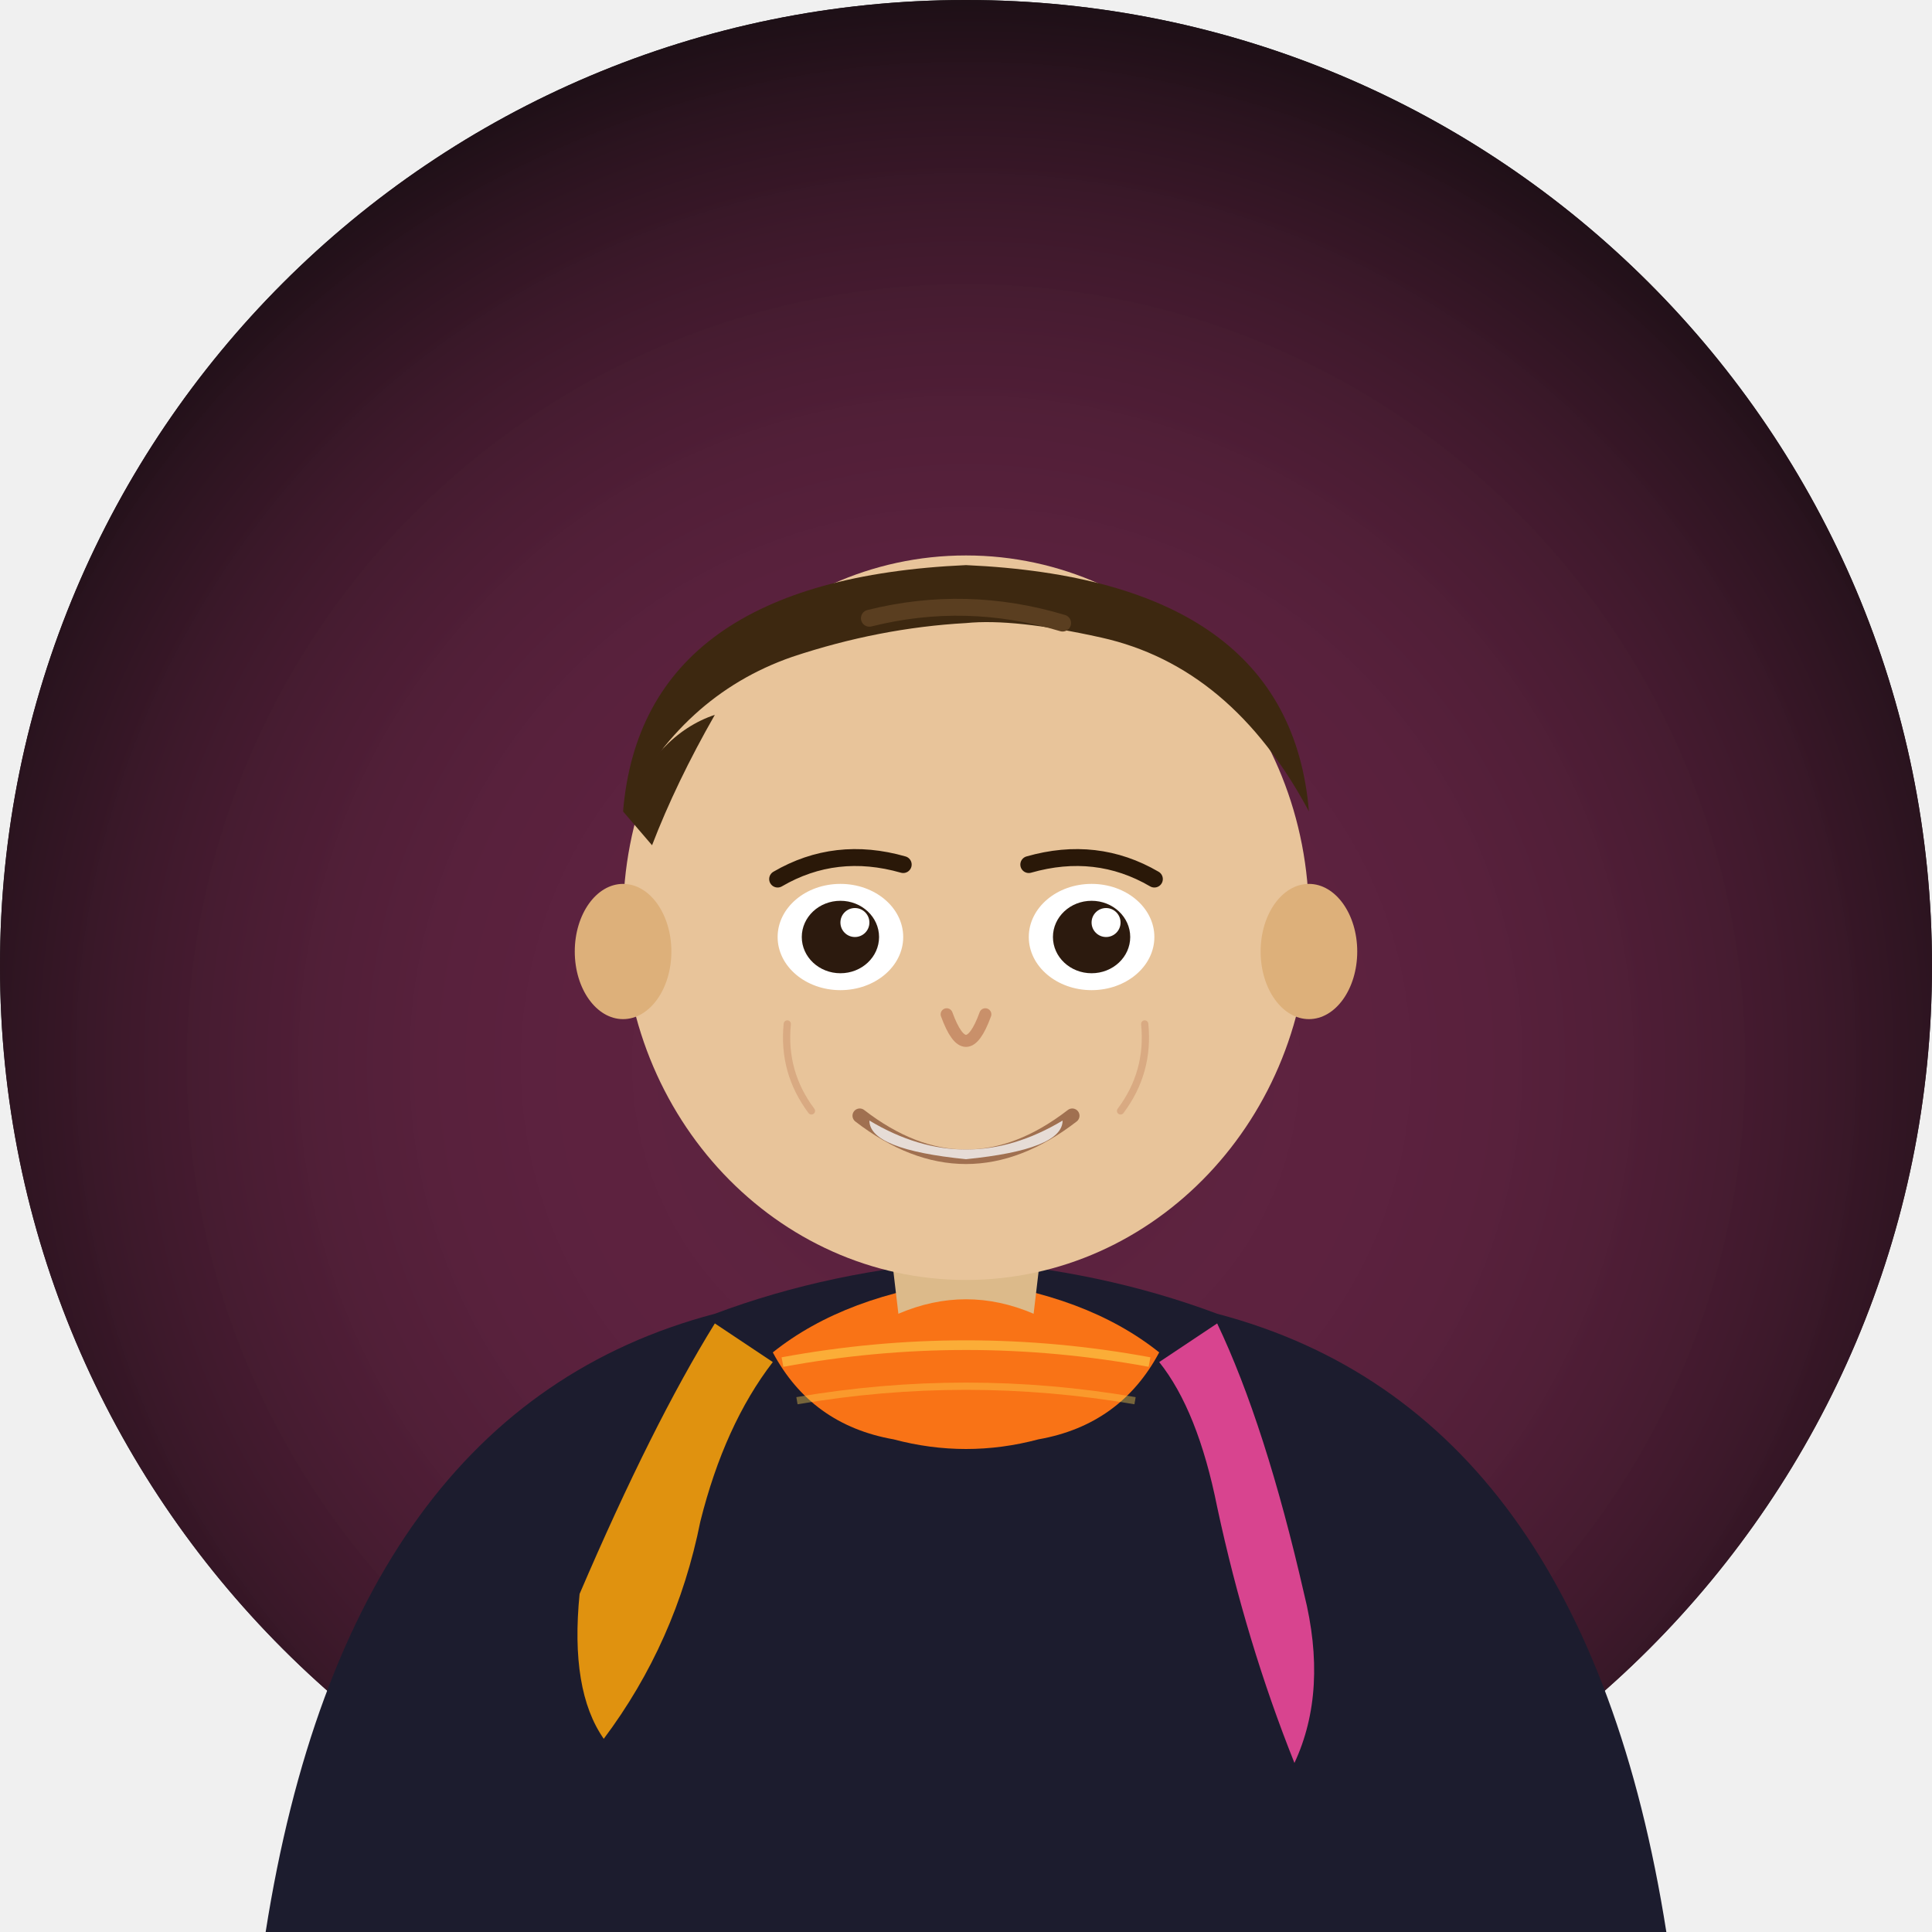
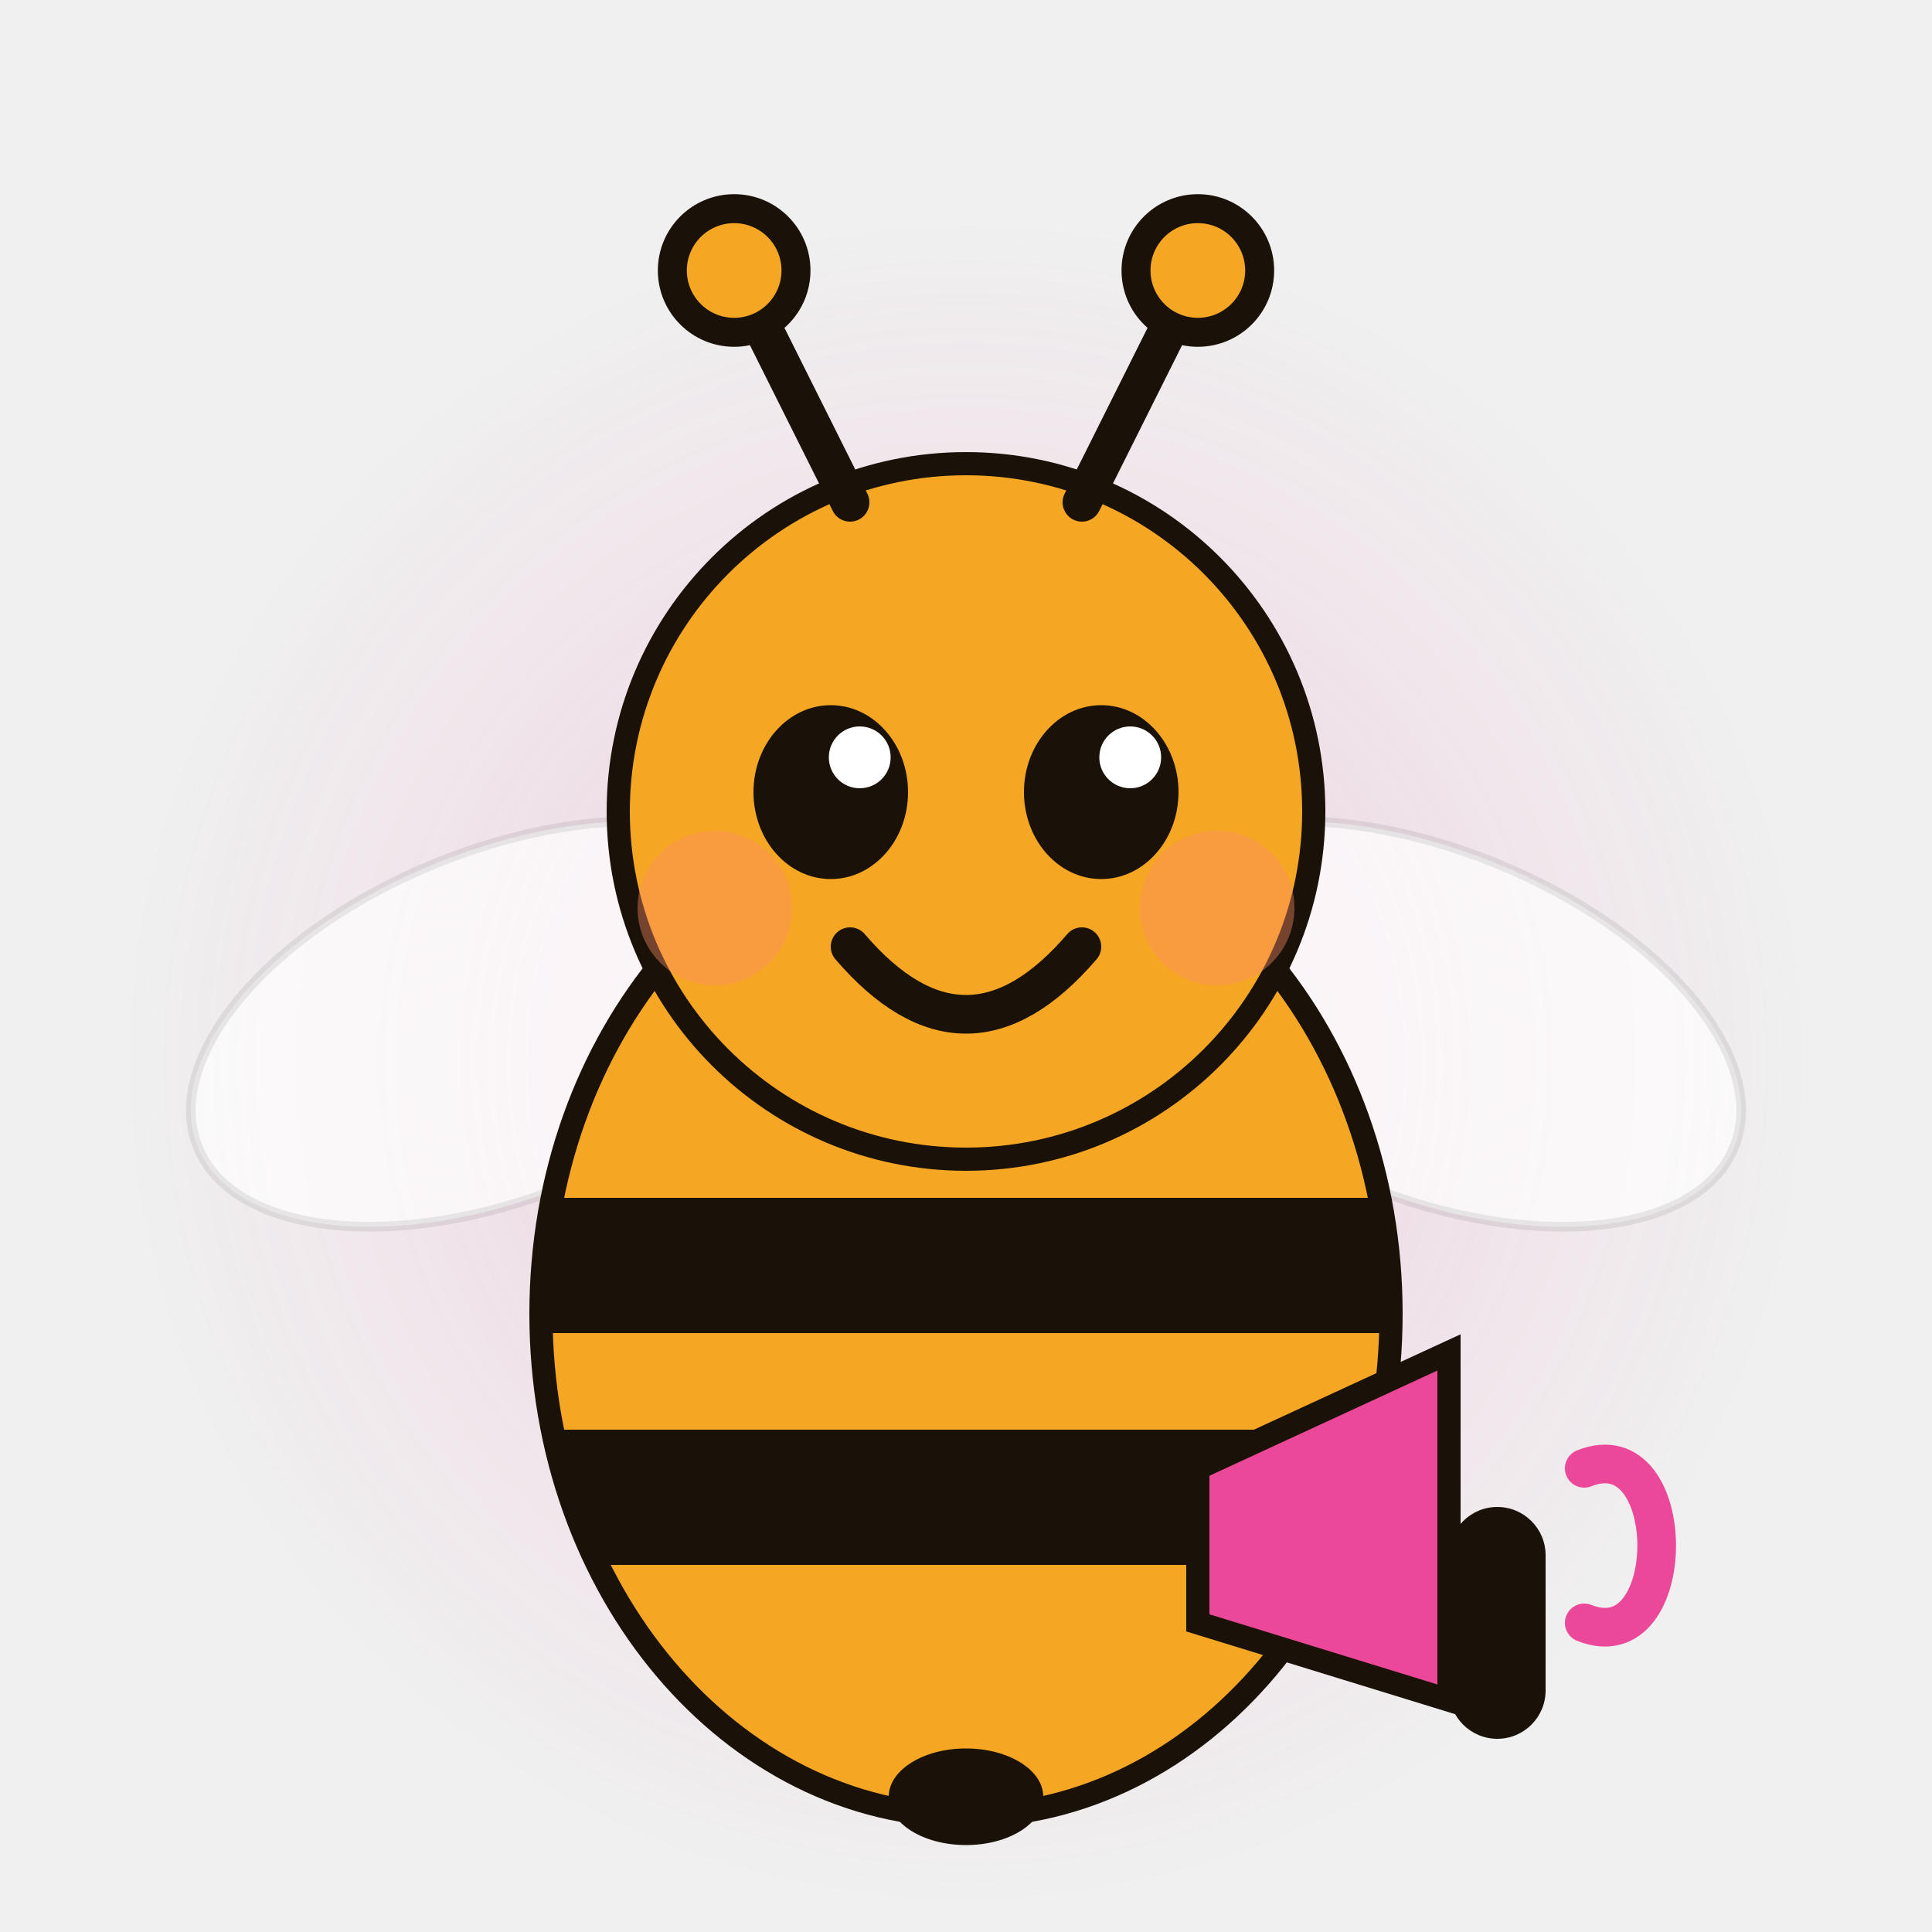
- <svg xmlns="http://www.w3.org/2000/svg" width="400" height="400" viewBox="0 0 400 400" fill="none">
+ <svg xmlns="http://www.w3.org/2000/svg" viewBox="0 0 100 100">
  <defs>
-     <radialGradient id="bg" cx="50%" cy="55%" r="60%">
-       <stop offset="0%" stop-color="#EC4899" stop-opacity="0.3" />
-       <stop offset="100%" stop-color="#0A0A0A" stop-opacity="1" />
+     <clipPath id="bc">
+       <ellipse cx="50" cy="68" rx="22" ry="26" />
+     </clipPath>
+     <radialGradient id="glow" cx="50%" cy="50%" r="50%">
+       <stop offset="0%" stop-color="#EC4899" stop-opacity="0.2" />
+       <stop offset="100%" stop-color="#EC4899" stop-opacity="0" />
    </radialGradient>
  </defs>
-   <circle cx="200" cy="200" r="200" fill="#0F0F0F" />
-   <circle cx="200" cy="200" r="200" fill="url(#bg)" />
-   <path d="M55 400 Q72 292 148 272 Q172 263 200 261 Q228 263 252 272 Q328 292 345 400Z" fill="#1C1C2E" />
-   <path d="M148 274 Q135 295 120 330 Q118 350 125 360 Q140 340 145 315 Q150 295 160 282Z" fill="#F59E0B" opacity="0.9" />
-   <path d="M252 274 Q262 295 270 330 Q275 350 268 365 Q258 340 252 312 Q248 292 240 282Z" fill="#EC4899" opacity="0.9" />
-   <path d="M160 280 Q175 268 200 265 Q225 268 240 280 Q232 295 215 298 Q200 302 185 298 Q168 295 160 280Z" fill="#F97316" />
-   <path d="M162 282 Q200 275 238 282" stroke="#FCD34D" stroke-width="2" fill="none" opacity="0.6" />
-   <path d="M165 290 Q200 284 235 290" stroke="#FCD34D" stroke-width="1.5" fill="none" opacity="0.4" />
-   <path d="M184 255 Q200 249 216 255 L214 272 Q200 266 186 272Z" fill="#DCBA8A" />
-   <ellipse cx="200" cy="190" rx="71" ry="75" fill="#E8C49A" />
-   <ellipse cx="129" cy="197" rx="10" ry="14" fill="#DDB07A" />
-   <ellipse cx="271" cy="197" rx="10" ry="14" fill="#DDB07A" />
-   <path d="M129 168 Q133 120 200 117 Q267 120 271 168 Q255 138 228 132 Q210 128 200 129 Q182 130 164 136 Q141 144 129 168Z" fill="#3D2810" />
-   <path d="M180 128 Q200 123 220 129" stroke="#5A3E20" stroke-width="3.5" fill="none" stroke-linecap="round" />
-   <path d="M129 168 Q136 152 148 148 Q140 162 135 175Z" fill="#3D2810" />
-   <path d="M161 182 Q173 175 187 179" stroke="#2A1808" stroke-width="3.5" stroke-linecap="round" fill="none" />
-   <path d="M213 179 Q227 175 239 182" stroke="#2A1808" stroke-width="3.5" stroke-linecap="round" fill="none" />
-   <ellipse cx="174" cy="194" rx="13" ry="11" fill="#fff" />
-   <ellipse cx="174" cy="194" rx="8" ry="7.5" fill="#2C1A0E" />
-   <circle cx="177" cy="191" r="3" fill="#fff" />
-   <ellipse cx="226" cy="194" rx="13" ry="11" fill="#fff" />
-   <ellipse cx="226" cy="194" rx="8" ry="7.5" fill="#2C1A0E" />
-   <circle cx="229" cy="191" r="3" fill="#fff" />
-   <path d="M196 210 Q200 221 204 210" stroke="#C9906A" stroke-width="2.5" fill="none" stroke-linecap="round" />
-   <path d="M178 231 Q200 248 222 231" stroke="#A07050" stroke-width="3" fill="none" stroke-linecap="round" />
-   <path d="M180 232 Q200 244 220 232 Q220 238 200 240 Q180 238 180 232Z" fill="#F8F8F8" opacity="0.8" />
-   <path d="M168 230 Q162 222 163 212" stroke="#C9906A" stroke-width="1.5" fill="none" stroke-linecap="round" opacity="0.5" />
-   <path d="M232 230 Q238 222 237 212" stroke="#C9906A" stroke-width="1.5" fill="none" stroke-linecap="round" opacity="0.5" />
+   <circle cx="50" cy="55" r="44" fill="url(#glow)" />
+   <ellipse cx="26" cy="53" rx="17" ry="9" fill="rgba(255,255,255,0.7)" transform="rotate(-22,26,53)" />
+   <ellipse cx="74" cy="53" rx="17" ry="9" fill="rgba(255,255,255,0.7)" transform="rotate(22,74,53)" />
+   <ellipse cx="26" cy="53" rx="17" ry="9" fill="none" stroke="rgba(0,0,0,0.08)" stroke-width="0.5" transform="rotate(-22,26,53)" />
+   <ellipse cx="74" cy="53" rx="17" ry="9" fill="none" stroke="rgba(0,0,0,0.08)" stroke-width="0.5" transform="rotate(22,74,53)" />
+   <ellipse cx="50" cy="68" rx="22" ry="26" fill="#F5A623" />
+   <ellipse cx="50" cy="68" rx="22" ry="26" fill="none" stroke="#1A1208" stroke-width="1.2" />
+   <rect x="28" y="62" width="44" height="7" fill="#1A1208" clip-path="url(#bc)" />
+   <rect x="28" y="74" width="44" height="7" fill="#1A1208" clip-path="url(#bc)" />
+   <ellipse cx="50" cy="93" rx="4" ry="2.5" fill="#1A1208" />
+   <circle cx="50" cy="42" r="18" fill="#F5A623" />
+   <circle cx="50" cy="42" r="18" fill="none" stroke="#1A1208" stroke-width="1.2" />
+   <line x1="44" y1="26" x2="39" y2="16" stroke="#1A1208" stroke-width="2" stroke-linecap="round" />
+   <circle cx="38" cy="14" r="3.2" fill="#F5A623" stroke="#1A1208" stroke-width="1.5" />
+   <line x1="56" y1="26" x2="61" y2="16" stroke="#1A1208" stroke-width="2" stroke-linecap="round" />
+   <circle cx="62" cy="14" r="3.2" fill="#F5A623" stroke="#1A1208" stroke-width="1.5" />
+   <ellipse cx="43" cy="41" rx="4" ry="4.5" fill="#1A1208" />
+   <ellipse cx="57" cy="41" rx="4" ry="4.5" fill="#1A1208" />
+   <circle cx="44.5" cy="39.2" r="1.6" fill="white" />
+   <circle cx="58.5" cy="39.2" r="1.6" fill="white" />
+   <path d="M44 49 Q50 56 56 49" stroke="#1A1208" stroke-width="2" fill="none" stroke-linecap="round" />
+   <circle cx="37" cy="47" r="4" fill="#FF8C69" opacity="0.4" />
+   <circle cx="63" cy="47" r="4" fill="#FF8C69" opacity="0.4" />
+   <g transform="translate(72,80)">
+     <polygon points="-10,-4 3,-10 3,8 -10,4" fill="#EC4899" stroke="#1A1208" stroke-width="1.2" />
+     <rect x="3" y="-2" width="5" height="12" rx="2.5" fill="#1A1208" />
+     <path d="M10,-4 C15,-6 15,6 10,4" stroke="#EC4899" stroke-width="2" fill="none" stroke-linecap="round" />
+   </g>
</svg>
